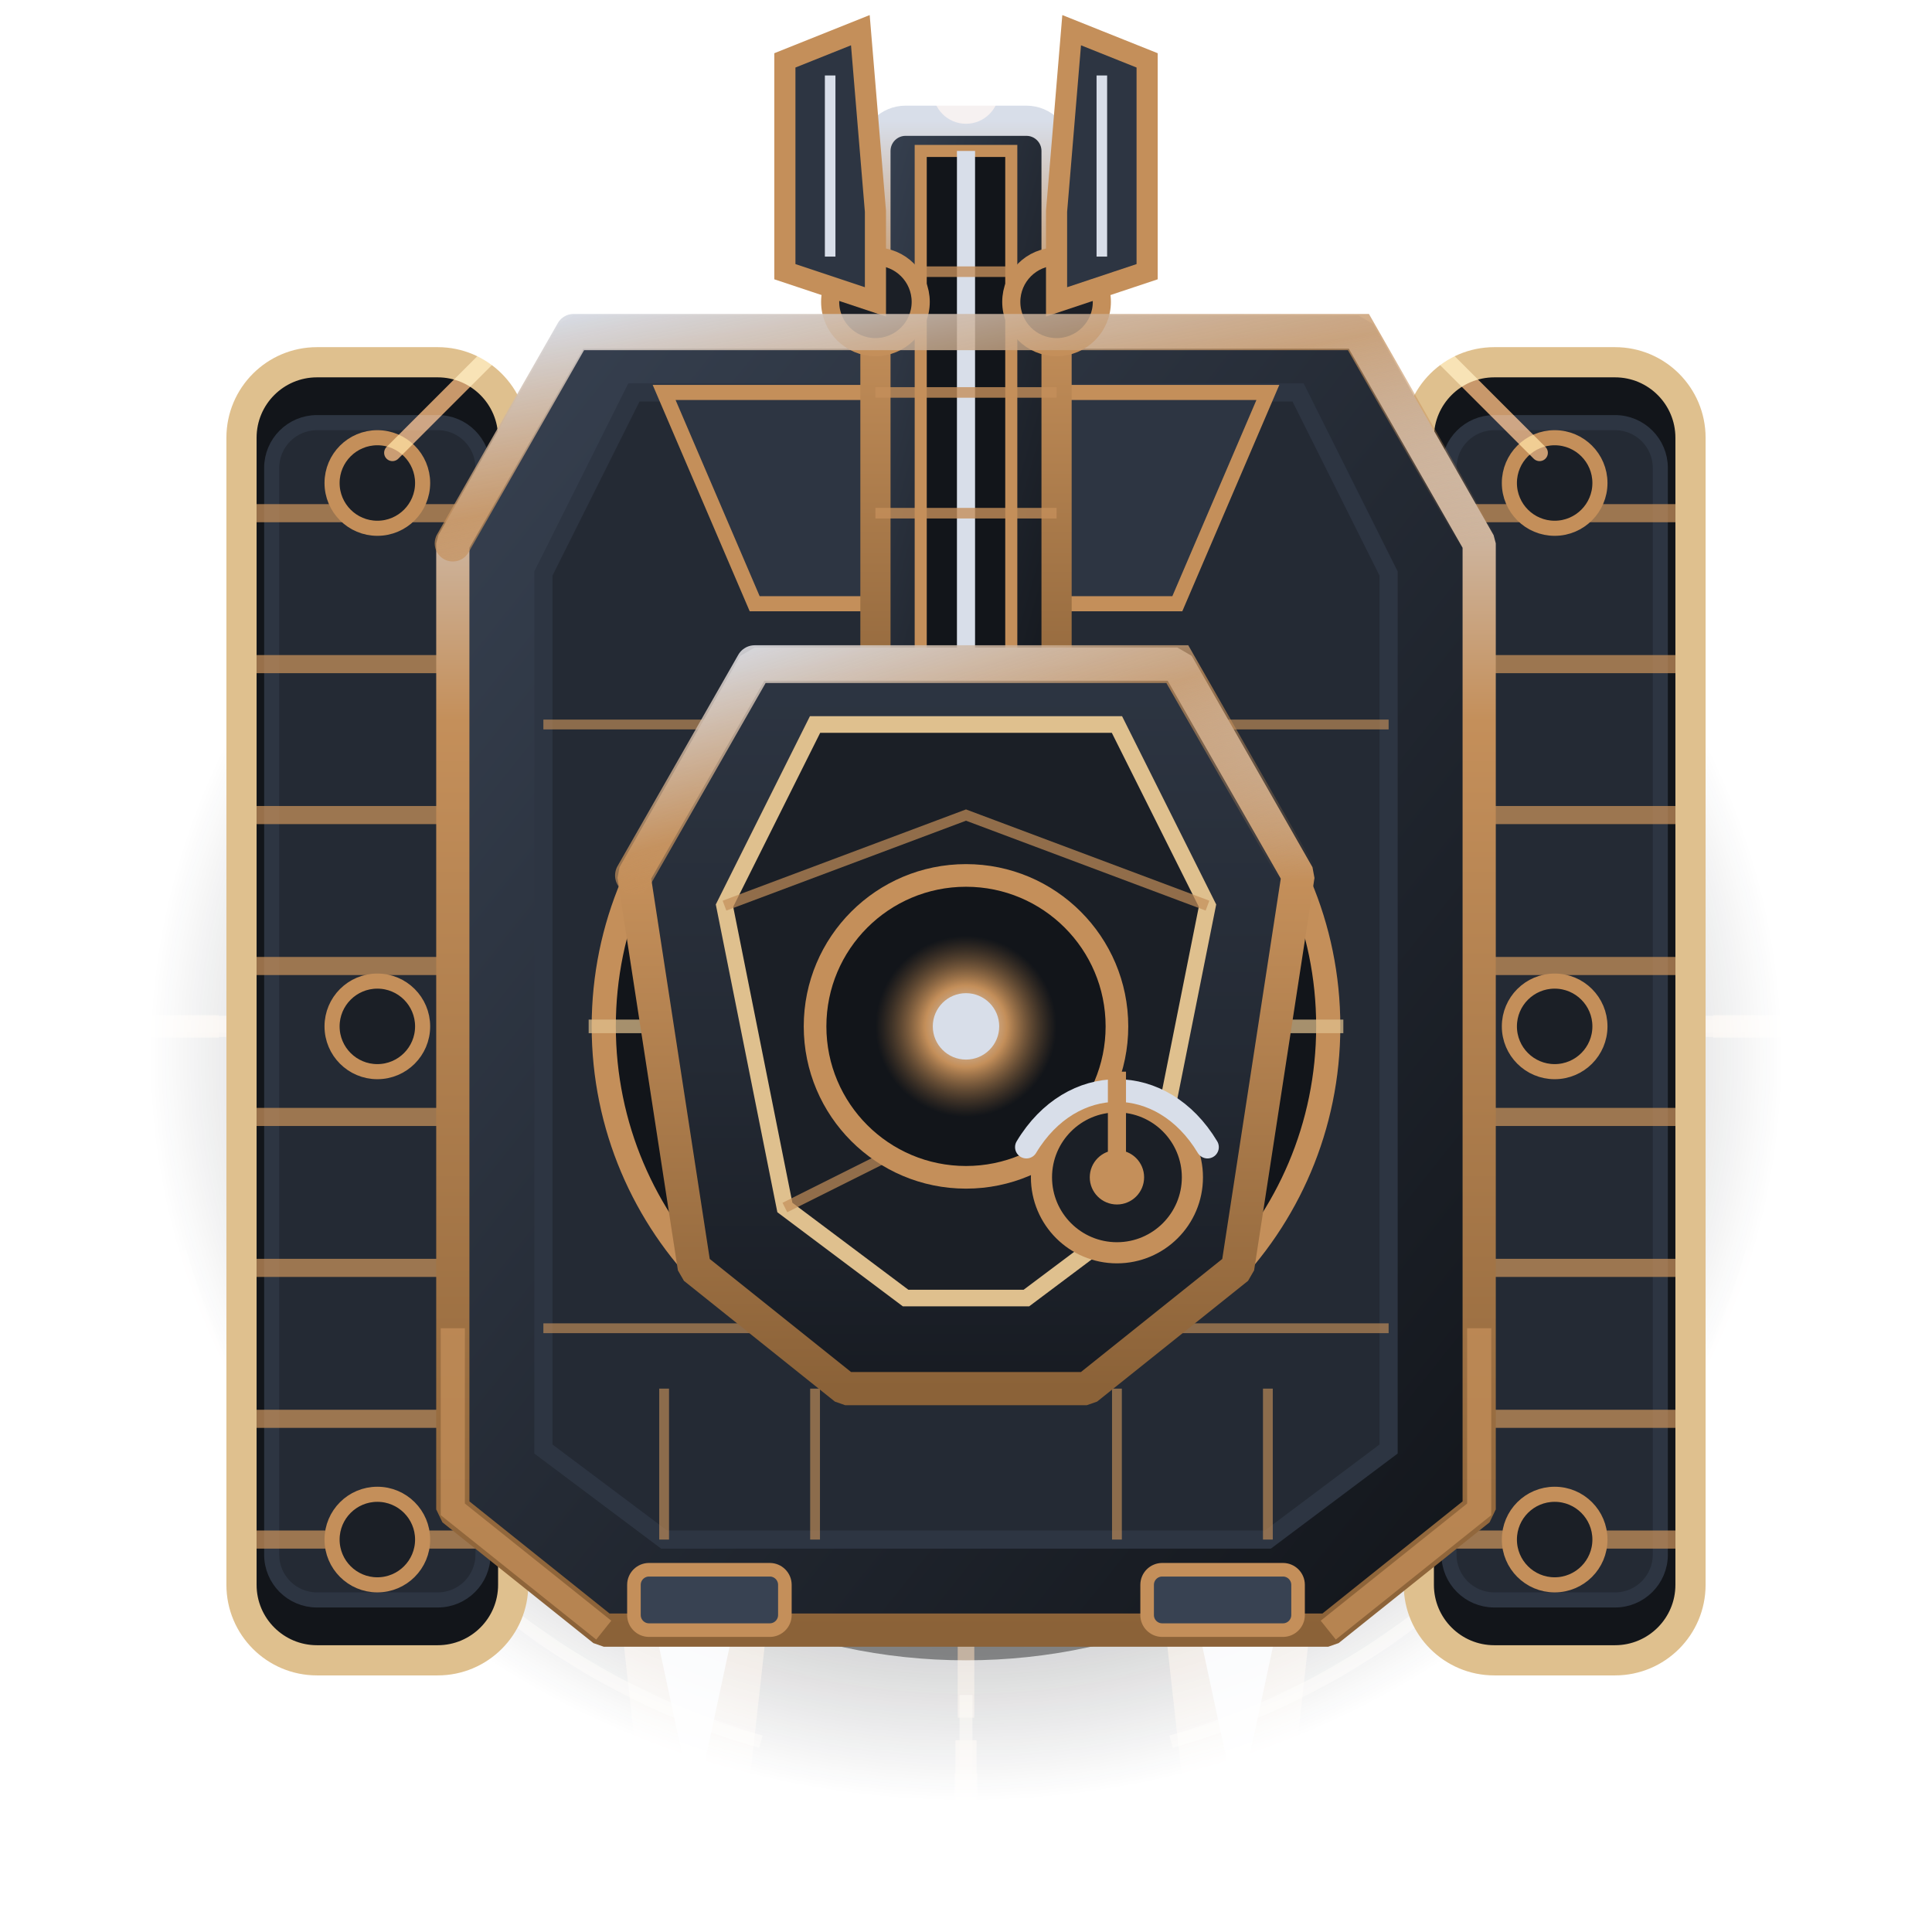
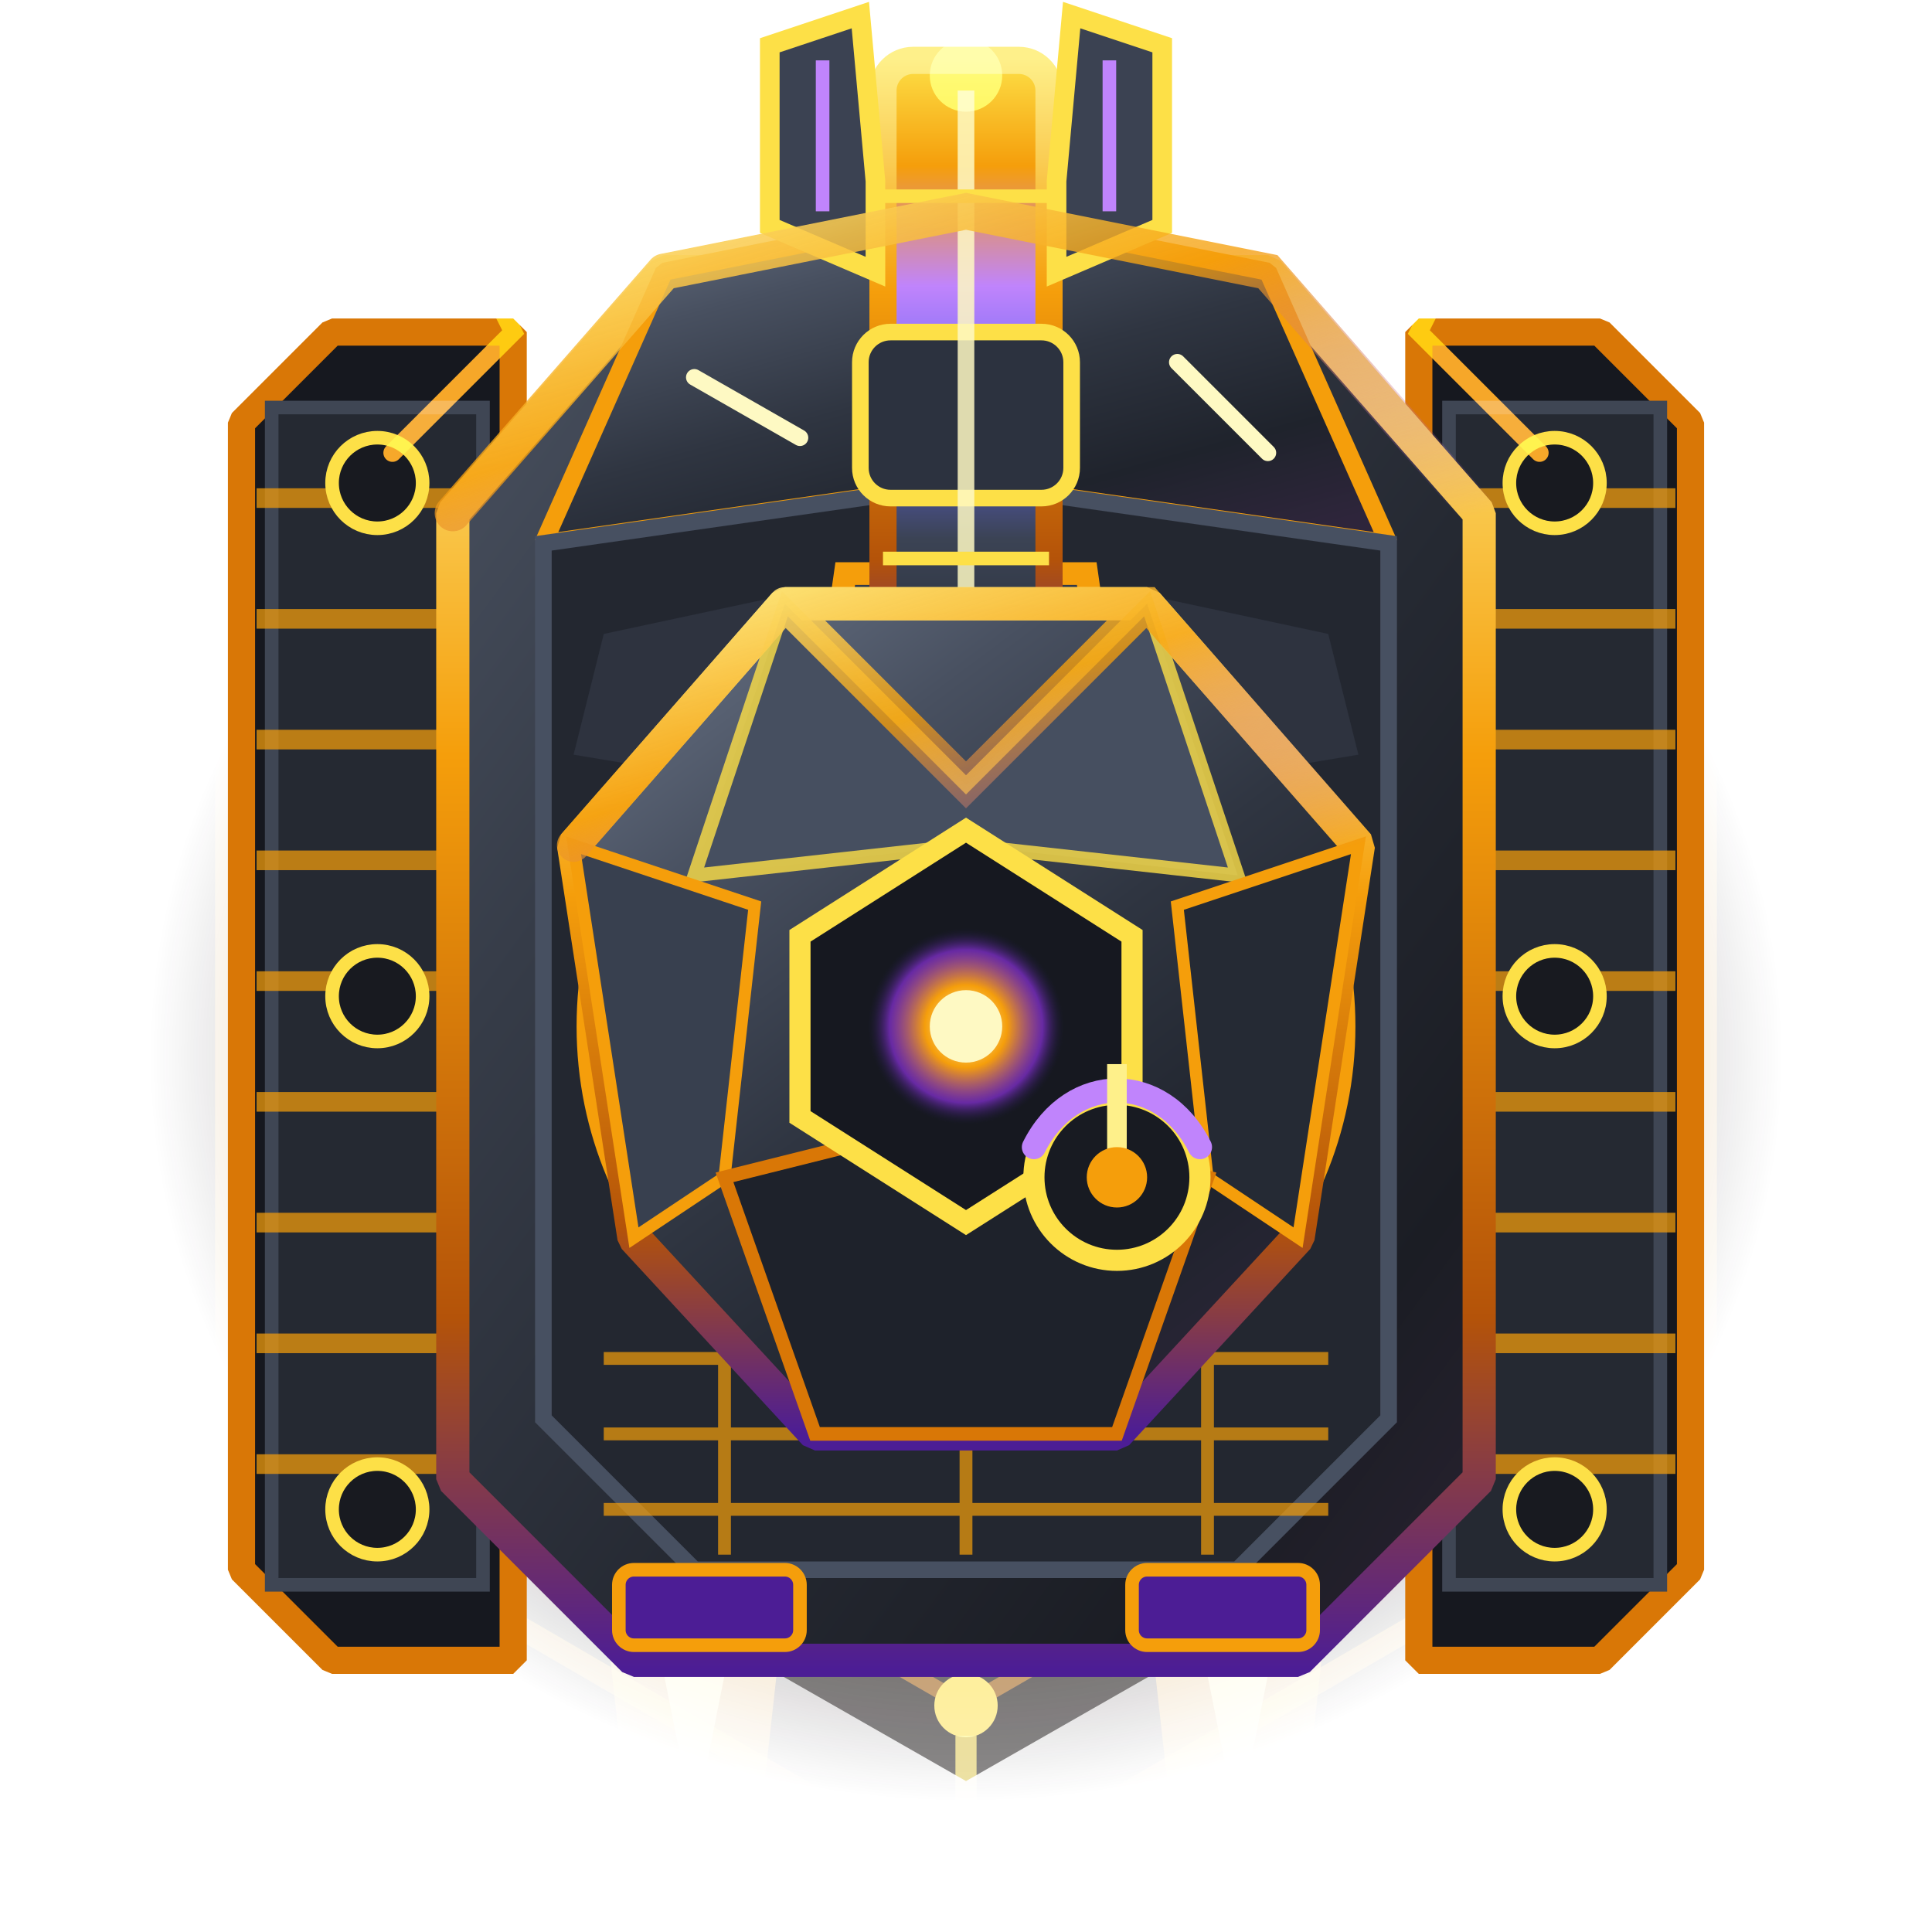
<svg xmlns="http://www.w3.org/2000/svg" viewBox="0 0 128 128" fill="none" data-rig-id="player-tank-p1-rig" data-root-anchor="64,68" data-has-aura="true">
  <defs>
    <radialGradient id="p1-shadow-grad" cx="50%" cy="50%" r="50%">
-       <stop offset="0%" stop-color="#12151a" stop-opacity="0.72" />
-       <stop offset="62%" stop-color="#171b22" stop-opacity="0.34" />
-       <stop offset="100%" stop-color="#171b22" stop-opacity="0" />
+       <stop offset="0%" stop-color="#0d0b0e" stop-opacity="0.82" />
+       <stop offset="60%" stop-color="#18141a" stop-opacity="0.42" />
+       <stop offset="100%" stop-color="#18141a" stop-opacity="0" />
    </radialGradient>
    <radialGradient id="p1-aura-field" cx="50%" cy="50%" r="50%">
-       <stop offset="0%" stop-color="#c48f5a" stop-opacity="0.28" />
-       <stop offset="58%" stop-color="#8b6238" stop-opacity="0.12" />
-       <stop offset="100%" stop-color="#171b22" stop-opacity="0" />
+       <stop offset="0%" stop-color="#f59e0b" stop-opacity="0.34" />
+       <stop offset="52%" stop-color="#d97706" stop-opacity="0.15" />
+       <stop offset="100%" stop-color="#141215" stop-opacity="0" />
    </radialGradient>
-     <linearGradient id="p1-hull-obsidian" x1="0%" y1="0%" x2="100%" y2="100%">
-       <stop offset="0%" stop-color="#384252" />
-       <stop offset="50%" stop-color="#242a34" />
-       <stop offset="100%" stop-color="#12151a" />
+     <linearGradient id="p1-forged-carbon" x1="0%" y1="0%" x2="100%" y2="100%">
+       <stop offset="0%" stop-color="#4b5362" />
+       <stop offset="28%" stop-color="#363c48" />
+       <stop offset="58%" stop-color="#252932" />
+       <stop offset="82%" stop-color="#1b1d24" />
+       <stop offset="100%" stop-color="#2a2232" />
    </linearGradient>
-     <linearGradient id="p1-turret-armor" x1="0%" y1="0%" x2="0%" y2="100%">
-       <stop offset="0%" stop-color="#2d3542" />
-       <stop offset="55%" stop-color="#242a34" />
-       <stop offset="100%" stop-color="#171b22" />
+     <linearGradient id="p1-titanium-facet" x1="15%" y1="0%" x2="85%" y2="100%">
+       <stop offset="0%" stop-color="#646e80" />
+       <stop offset="22%" stop-color="#485060" />
+       <stop offset="50%" stop-color="#2f3541" />
+       <stop offset="78%" stop-color="#1f232c" />
+       <stop offset="100%" stop-color="#2e253b" />
    </linearGradient>
-     <linearGradient id="p1-cyan-edge" x1="0%" y1="0%" x2="0%" y2="100%">
-       <stop offset="0%" stop-color="#d8dee9" />
-       <stop offset="30%" stop-color="#c48f5a" />
-       <stop offset="100%" stop-color="#8b6238" />
+     <linearGradient id="p1-barrel-heat-blue" x1="0%" y1="0%" x2="0%" y2="100%">
+       <stop offset="0%" stop-color="#fde047" />
+       <stop offset="16%" stop-color="#f59e0b" />
+       <stop offset="34%" stop-color="#c084fc" />
+       <stop offset="52%" stop-color="#6366f1" />
+       <stop offset="72%" stop-color="#3b4354" />
+       <stop offset="100%" stop-color="#232730" />
+     </linearGradient>
+     <linearGradient id="p1-magma-edge" x1="0%" y1="0%" x2="0%" y2="100%">
+       <stop offset="0%" stop-color="#fef08a" />
+       <stop offset="35%" stop-color="#f59e0b" />
+       <stop offset="75%" stop-color="#b45309" />
+       <stop offset="100%" stop-color="#4c1d95" />
    </linearGradient>
    <linearGradient id="p1-rim-glow" x1="0%" y1="0%" x2="100%" y2="100%">
-       <stop offset="0%" stop-color="#d8dee9" stop-opacity="0.95" />
-       <stop offset="45%" stop-color="#c48f5a" stop-opacity="0.75" />
-       <stop offset="100%" stop-color="#c48f5a" stop-opacity="0" />
+       <stop offset="0%" stop-color="#fef08a" stop-opacity="0.95" />
+       <stop offset="45%" stop-color="#f59e0b" stop-opacity="0.78" />
+       <stop offset="100%" stop-color="#a855f7" stop-opacity="0" />
    </linearGradient>
    <radialGradient id="p1-core-glow" cx="50%" cy="50%" r="50%">
-       <stop offset="0%" stop-color="#d8dee9" />
-       <stop offset="45%" stop-color="#c48f5a" />
-       <stop offset="100%" stop-color="#8b6238" stop-opacity="0" />
+       <stop offset="0%" stop-color="#fef9c3" />
+       <stop offset="42%" stop-color="#f59e0b" />
+       <stop offset="78%" stop-color="#9333ea" stop-opacity="0.65" />
+       <stop offset="100%" stop-color="#1e1b4b" stop-opacity="0" />
    </radialGradient>
  </defs>
  <g id="part-shadow-cast" data-pivot="64,70" data-parent="root" data-z-index="1" data-blend="multiply" style="mix-blend-mode: multiply">
    <ellipse cx="64" cy="70" rx="54" ry="50" fill="url(#p1-shadow-grad)" />
-     <ellipse cx="64" cy="68" rx="40" ry="42" fill="#12151a" fill-opacity="0.45" />
+     <polygon points="64,18 106,42 106,94 64,118 22,94 22,42" fill="#0d0b0e" fill-opacity="0.48" />
  </g>
  <g id="part-aura-ring-outer" data-pivot="64,68" data-parent="root" data-z-index="4" data-blend="screen" data-motion="spin-cw" style="mix-blend-mode: screen">
    <circle cx="64" cy="68" r="58" fill="url(#p1-aura-field)" />
-     <path fill="none" stroke="#c48f5a" stroke-width="1.5" stroke-opacity="0.72" d="M116.39,83.02 A54.5,54.5 0 0,1 79.02,120.39 M48.98,120.39 A54.5,54.5 0 0,1 11.61,83.02 M11.61,52.98 A54.5,54.5 0 0,1 48.98,15.61 M79.02,15.61 A54.5,54.5 0 0,1 116.39,52.98 M64,9.5 L64,18.5 M64,117.5 L64,126.5 M5.5,68 L14.5,68 M113.5,68 L122.5,68" stroke-linejoin="bevel" />
-     <path fill="none" stroke="#dfc08e" stroke-width="0.85" stroke-opacity="0.58" d="M111.39,81.59 A49.3,49.3 0 0,1 77.59,115.39 M50.41,115.39 A49.3,49.3 0 0,1 16.61,81.59 M16.61,54.41 A49.3,49.3 0 0,1 50.41,20.61 M77.59,20.61 A49.3,49.3 0 0,1 111.39,54.41 M64,14.7 L64,23.7 M64,112.3 L64,121.3 M10.7,68 L19.7,68 M108.3,68 L117.3,68" stroke-linejoin="bevel" />
-     <line x1="111.3" y1="68" x2="120.5" y2="68" stroke="#c48f5a" stroke-width="1.4" stroke-opacity="0.8" />
-     <line x1="97.4" y1="101.4" x2="104" y2="108" stroke="#c48f5a" stroke-width="1.4" stroke-opacity="0.8" />
-     <line x1="64" y1="115.3" x2="64" y2="124.5" stroke="#c48f5a" stroke-width="1.4" stroke-opacity="0.8" />
-     <line x1="30.6" y1="101.4" x2="24" y2="108" stroke="#c48f5a" stroke-width="1.4" stroke-opacity="0.8" />
-     <line x1="16.7" y1="68" x2="7.5" y2="68" stroke="#c48f5a" stroke-width="1.4" stroke-opacity="0.8" />
-     <line x1="30.6" y1="34.6" x2="24" y2="28" stroke="#c48f5a" stroke-width="1.4" stroke-opacity="0.8" />
-     <line x1="64" y1="20.7" x2="64" y2="11.5" stroke="#c48f5a" stroke-width="1.4" stroke-opacity="0.8" />
-     <line x1="97.4" y1="34.6" x2="104" y2="28" stroke="#c48f5a" stroke-width="1.4" stroke-opacity="0.8" />
-     <rect x="100.3" y="104.3" width="4.4" height="4.4" fill="#c48f5a" stroke="#12151a" stroke-width="0.7" />
-     <rect x="23.3" y="104.3" width="4.4" height="4.4" fill="#c48f5a" stroke="#12151a" stroke-width="0.7" />
-     <rect x="23.3" y="27.3" width="4.4" height="4.4" fill="#c48f5a" stroke="#12151a" stroke-width="0.7" />
-     <rect x="100.3" y="27.3" width="4.4" height="4.4" fill="#c48f5a" stroke="#12151a" stroke-width="0.7" />
+     <polygon points="64,11 113,39.5 113,96.5 64,125 15,96.5 15,39.5" fill="none" stroke="#f59e0b" stroke-width="1.5" stroke-opacity="0.76" stroke-linejoin="bevel" />
+     <path d="M64,11 L64,21 M113,39.5 L104,44.5 M113,96.5 L104,91.5 M64,125 L64,115 M15,96.5 L24,91.5 M15,39.5 L24,44.5" stroke="#fde047" stroke-width="1.4" stroke-opacity="0.85" />
+     <polygon points="61,9 67,9 64,15" fill="#fde047" />
+     <polygon points="61,127 67,127 64,121" fill="#f59e0b" />
  </g>
  <g id="part-aura-ring-inner" data-pivot="64,68" data-parent="root" data-z-index="5" data-blend="screen" data-motion="spin-ccw" style="mix-blend-mode: screen">
-     <path fill="none" stroke="#c48f5a" stroke-width="1.1" stroke-opacity="0.68" d="M104.18,79.52 A41.8,41.8 0 0,1 75.52,108.18 M52.48,108.18 A41.8,41.8 0 0,1 23.82,79.52 M23.82,56.48 A41.8,41.8 0 0,1 52.48,27.82 M75.52,27.82 A41.8,41.8 0 0,1 104.18,56.48 M64,22.2 L64,31.2 M64,104.8 L64,113.8 M18.2,68 L27.2,68 M100.8,68 L109.8,68" stroke-linejoin="bevel" />
-     <circle cx="105.8" cy="68" r="2.0" fill="#c48f5a" stroke="#12151a" stroke-width="0.65" />
-     <circle cx="84.9" cy="104.2" r="2.0" fill="#c48f5a" stroke="#12151a" stroke-width="0.65" />
-     <circle cx="43.1" cy="104.2" r="2.0" fill="#c48f5a" stroke="#12151a" stroke-width="0.65" />
-     <circle cx="22.2" cy="68" r="2.0" fill="#c48f5a" stroke="#12151a" stroke-width="0.65" />
-     <circle cx="43.1" cy="31.8" r="2.0" fill="#c48f5a" stroke="#12151a" stroke-width="0.65" />
-     <circle cx="84.9" cy="31.8" r="2.0" fill="#c48f5a" stroke="#12151a" stroke-width="0.65" />
+     <polygon points="64,23 103,45.5 103,90.5 64,113 25,90.5 25,45.5" fill="none" stroke="#d97706" stroke-width="1.1" stroke-opacity="0.68" />
+     <circle cx="64" cy="23" r="2.1" fill="#fde047" />
+     <circle cx="103" cy="45.5" r="2.1" fill="#f59e0b" />
+     <circle cx="103" cy="90.5" r="2.1" fill="#f59e0b" />
+     <circle cx="64" cy="113" r="2.1" fill="#fde047" />
+     <circle cx="25" cy="90.5" r="2.1" fill="#f59e0b" />
+     <circle cx="25" cy="45.5" r="2.1" fill="#f59e0b" />
  </g>
  <g id="part-light-cone-main" data-pivot="64,50" data-parent="part-turret-body" data-z-index="8" data-blend="screen" style="mix-blend-mode: screen">
-     <polygon points="64,50 40,4 88,4" fill="url(#p1-aura-field)" opacity="0.65" />
-     <line x1="64" y1="48" x2="64" y2="4" stroke="#c48f5a" stroke-width="0.7" stroke-opacity="0.6" />
+     <polygon points="64,50 42,4 86,4" fill="url(#p1-aura-field)" opacity="0.68" />
+     <line x1="64" y1="48" x2="64" y2="4" stroke="#fde047" stroke-width="0.85" stroke-opacity="0.75" />
  </g>
  <g id="part-exhaust-plume-L" data-pivot="46,108" data-parent="part-hull-chassis" data-z-index="10" data-blend="screen" data-motion="scale-pulse" style="mix-blend-mode: screen">
-     <polygon points="41,106 51,106 49,124 46,126 43,124" fill="#c48f5a" fill-opacity="0.75" />
-     <polygon points="43,106 49,106 46,120" fill="#d8dee9" />
+     <polygon points="40,106 52,106 50,124 46,127 42,124" fill="#f59e0b" fill-opacity="0.82" />
+     <polygon points="43,106 49,106 46,121" fill="#fef08a" />
  </g>
  <g id="part-exhaust-plume-R" data-pivot="82,108" data-parent="part-hull-chassis" data-z-index="10" data-blend="screen" data-motion="scale-pulse" style="mix-blend-mode: screen">
-     <polygon points="77,106 87,106 85,124 82,126 79,124" fill="#c48f5a" fill-opacity="0.75" />
-     <polygon points="79,106 85,106 82,120" fill="#d8dee9" />
+     <polygon points="76,106 88,106 86,124 82,127 78,124" fill="#f59e0b" fill-opacity="0.82" />
+     <polygon points="79,106 85,106 82,121" fill="#fef08a" />
  </g>
  <g id="part-track-left" data-pivot="26,68" data-parent="part-hull-chassis" data-z-index="15" data-blend="normal" data-motion="scroll-uv-left">
-     <rect x="16" y="24" width="18" height="86" rx="5" fill="#12151a" stroke="#dfc08e" stroke-width="2.0" />
-     <rect x="18" y="28" width="14" height="78" rx="3" fill="#242a34" stroke="#2d3542" stroke-width="1.0" />
-     <path d="M17 34 H33 M17 44 H33 M17 54 H33 M17 64 H33 M17 74 H33 M17 84 H33 M17 94 H33 M17 102 H33" stroke="#c48f5a" stroke-width="1.2" stroke-opacity="0.75" />
-     <circle cx="25" cy="32" r="3" fill="#1b1f26" stroke="#c48f5a" stroke-width="1.0" />
-     <circle cx="25" cy="68" r="3" fill="#1b1f26" stroke="#c48f5a" stroke-width="1.0" />
-     <circle cx="25" cy="102" r="3" fill="#1b1f26" stroke="#c48f5a" stroke-width="1.0" />
+     <polygon points="16,28 22,22 34,22 34,110 22,110 16,104" fill="#16181f" stroke="#d97706" stroke-width="1.8" stroke-linejoin="bevel" />
+     <rect x="18" y="27" width="14" height="78" fill="#252932" stroke="#3f4654" stroke-width="0.9" />
+     <path d="M17 33 H33 M17 41 H33 M17 49 H33 M17 57 H33 M17 65 H33 M17 73 H33 M17 81 H33 M17 89 H33 M17 97 H33" stroke="#f59e0b" stroke-width="1.3" stroke-opacity="0.72" />
+     <circle cx="25" cy="32" r="3" fill="#181a20" stroke="#fde047" stroke-width="0.9" />
+     <circle cx="25" cy="66" r="3" fill="#181a20" stroke="#fde047" stroke-width="0.9" />
+     <circle cx="25" cy="100" r="3" fill="#181a20" stroke="#fde047" stroke-width="0.9" />
  </g>
  <g id="part-track-right" data-pivot="102,68" data-parent="part-hull-chassis" data-z-index="15" data-blend="normal" data-motion="scroll-uv-right">
-     <rect x="94" y="24" width="18" height="86" rx="5" fill="#12151a" stroke="#dfc08e" stroke-width="2.0" />
-     <rect x="96" y="28" width="14" height="78" rx="3" fill="#242a34" stroke="#2d3542" stroke-width="1.0" />
-     <path d="M95 34 H111 M95 44 H111 M95 54 H111 M95 64 H111 M95 74 H111 M95 84 H111 M95 94 H111 M95 102 H111" stroke="#c48f5a" stroke-width="1.2" stroke-opacity="0.75" />
-     <circle cx="103" cy="32" r="3" fill="#1b1f26" stroke="#c48f5a" stroke-width="1.0" />
-     <circle cx="103" cy="68" r="3" fill="#1b1f26" stroke="#c48f5a" stroke-width="1.0" />
-     <circle cx="103" cy="102" r="3" fill="#1b1f26" stroke="#c48f5a" stroke-width="1.0" />
+     <polygon points="94,22 106,22 112,28 112,104 106,110 94,110" fill="#16181f" stroke="#d97706" stroke-width="1.8" stroke-linejoin="bevel" />
+     <rect x="96" y="27" width="14" height="78" fill="#252932" stroke="#3f4654" stroke-width="0.9" />
+     <path d="M95 33 H111 M95 41 H111 M95 49 H111 M95 57 H111 M95 65 H111 M95 73 H111 M95 81 H111 M95 89 H111 M95 97 H111" stroke="#f59e0b" stroke-width="1.3" stroke-opacity="0.72" />
+     <circle cx="103" cy="32" r="3" fill="#181a20" stroke="#fde047" stroke-width="0.9" />
+     <circle cx="103" cy="66" r="3" fill="#181a20" stroke="#fde047" stroke-width="0.9" />
+     <circle cx="103" cy="100" r="3" fill="#181a20" stroke="#fde047" stroke-width="0.9" />
  </g>
  <g id="part-hull-chassis" data-pivot="64,68" data-parent="root" data-z-index="25" data-blend="normal">
-     <polygon points="38,22 90,22 98,36 98,100 88,108 40,108 30,100 30,36" fill="url(#p1-hull-obsidian)" stroke="url(#p1-cyan-edge)" stroke-width="2.2" stroke-linejoin="bevel" />
-     <polygon points="42,26 86,26 92,38 92,96 84,102 44,102 36,96 36,38" fill="#242a34" stroke="#2d3542" stroke-width="1.2" />
-     <polygon points="44,26 84,26 78,40 50,40" fill="#2d3542" stroke="#c48f5a" stroke-width="1.0" />
-     <path d="M36 48 H92 M36 88 H92 M44 92 V102 M54 92 V102 M74 92 V102 M84 92 V102" stroke="#c48f5a" stroke-width="0.65" stroke-opacity="0.65" />
-     <rect x="42" y="104" width="10" height="4" rx="1" fill="#384252" stroke="#c48f5a" stroke-width="0.9" />
-     <rect x="76" y="104" width="10" height="4" rx="1" fill="#384252" stroke="#c48f5a" stroke-width="0.9" />
-     <circle cx="52" cy="58" r="1.5" fill="#c48f5a" stroke="#12151a" stroke-width="0.6" />
-     <circle cx="76" cy="58" r="1.5" fill="#c48f5a" stroke="#12151a" stroke-width="0.6" />
-     <circle cx="52" cy="78" r="1.5" fill="#c48f5a" stroke="#12151a" stroke-width="0.6" />
-     <circle cx="76" cy="78" r="1.5" fill="#c48f5a" stroke="#12151a" stroke-width="0.6" />
+     <polygon points="44,18 84,18 98,34 98,98 86,110 42,110 30,98 30,34" fill="url(#p1-forged-carbon)" stroke="url(#p1-magma-edge)" stroke-width="2.2" stroke-linejoin="bevel" />
+     <polygon points="44,18 64,14 84,18 92,36 64,32 36,36" fill="url(#p1-titanium-facet)" stroke="#f59e0b" stroke-width="1.2" stroke-linejoin="bevel" />
+     <polygon points="36,36 64,32 92,36 92,94 82,104 46,104 36,94" fill="#232730" stroke="#475061" stroke-width="1.1" />
+     <polygon points="40,42 54,39 50,52 38,50" fill="#313744" opacity="0.75" />
+     <polygon points="88,42 74,39 78,52 90,50" fill="#313744" opacity="0.75" />
+     <path d="M40 90 H88 M40 95 H88 M40 100 H88 M48 88 V103 M64 88 V103 M80 88 V103" stroke="#f59e0b" stroke-width="0.85" stroke-opacity="0.7" />
+     <rect x="41" y="104" width="12" height="5" rx="1" fill="#4c1d95" stroke="#f59e0b" stroke-width="0.9" />
+     <rect x="75" y="104" width="12" height="5" rx="1" fill="#4c1d95" stroke="#f59e0b" stroke-width="0.9" />
  </g>
  <g id="part-turret-ring" data-pivot="64,68" data-parent="part-hull-chassis" data-z-index="30" data-blend="normal">
-     <circle cx="64" cy="68" r="24" fill="#12151a" stroke="#c48f5a" stroke-width="1.6" />
-     <path fill="#1b1f26" stroke="#dfc08e" stroke-width="0.9" stroke-opacity="0.72" d="M84.19,73.79 A21,21 0 0,1 69.79,88.19 M58.21,88.19 A21,21 0 0,1 43.81,73.79 M43.81,62.21 A21,21 0 0,1 58.21,47.81 M69.79,47.81 A21,21 0 0,1 84.19,62.21 M64,43 L64,52 M64,84 L64,93 M39,68 L48,68 M80,68 L89,68" stroke-linejoin="bevel" />
+     <circle cx="64" cy="68" r="25" fill="#14161c" stroke="#f59e0b" stroke-width="1.6" />
+     <circle cx="64" cy="68" r="21.5" fill="#1d2028" stroke="#fde047" stroke-width="0.9" stroke-opacity="0.75" />
  </g>
  <g id="part-barrel-main" data-pivot="64,50" data-parent="part-turret-body" data-z-index="35" data-blend="normal" data-motion="recoil-y">
-     <circle cx="64" cy="50" r="8" fill="#1b1f26" stroke="#c48f5a" stroke-width="1.6" />
-     <rect x="58" y="8" width="12" height="42" rx="2" fill="url(#p1-hull-obsidian)" stroke="url(#p1-cyan-edge)" stroke-width="2.0" />
-     <rect x="61" y="10" width="6" height="36" fill="#12151a" stroke="#c48f5a" stroke-width="0.8" />
-     <line x1="64" y1="10" x2="64" y2="46" stroke="#d8dee9" stroke-width="1.2" />
-     <path d="M58 18 H70 M58 26 H70 M58 34 H70" stroke="#c48f5a" stroke-width="0.7" stroke-opacity="0.8" />
+     <polygon points="54,52 74,52 72,38 56,38" fill="#323846" stroke="#f59e0b" stroke-width="1.5" />
+     <rect x="58.5" y="4" width="11" height="44" rx="2" fill="url(#p1-barrel-heat-blue)" stroke="url(#p1-magma-edge)" stroke-width="1.8" />
+     <rect x="57" y="22" width="14" height="11" rx="2" fill="#2c323f" stroke="#fde047" stroke-width="1.1" />
+     <line x1="64" y1="6" x2="64" y2="46" stroke="#fef9c3" stroke-width="1.1" stroke-opacity="0.85" />
+     <path d="M58.5 13 H69.5 M58.5 37 H69.5" stroke="#fde047" stroke-width="0.9" />
  </g>
  <g id="part-rail-jaw-L" data-pivot="58,20" data-parent="part-barrel-main" data-z-index="38" data-blend="normal" data-motion="rotate-jaw-left">
-     <circle cx="58" cy="20" r="3" fill="#1b1f26" stroke="#c48f5a" stroke-width="1.2" />
-     <polygon points="58,20 52,18 52,4 57,2 58,14" fill="#2d3542" stroke="#c48f5a" stroke-width="1.4" />
-     <line x1="55" y1="5" x2="55" y2="17" stroke="#d8dee9" stroke-width="0.7" />
+     <polygon points="58,18 51,15 51,3 57,1 58,12" fill="#3b4252" stroke="#fde047" stroke-width="1.3" />
+     <line x1="54.5" y1="4" x2="54.5" y2="14" stroke="#c084fc" stroke-width="0.9" />
  </g>
  <g id="part-rail-jaw-R" data-pivot="70,20" data-parent="part-barrel-main" data-z-index="38" data-blend="normal" data-motion="rotate-jaw-right">
-     <circle cx="70" cy="20" r="3" fill="#1b1f26" stroke="#c48f5a" stroke-width="1.2" />
-     <polygon points="70,20 76,18 76,4 71,2 70,14" fill="#2d3542" stroke="#c48f5a" stroke-width="1.4" />
-     <line x1="73" y1="5" x2="73" y2="17" stroke="#d8dee9" stroke-width="0.7" />
+     <polygon points="70,18 77,15 77,3 71,1 70,12" fill="#3b4252" stroke="#fde047" stroke-width="1.3" />
+     <line x1="73.5" y1="4" x2="73.5" y2="14" stroke="#c084fc" stroke-width="0.9" />
  </g>
  <g id="part-turret-body" data-pivot="64,68" data-parent="part-turret-ring" data-z-index="40" data-blend="normal" data-motion="aim-rotate-360">
-     <polygon points="50,44 78,44 86,58 82,84 72,92 56,92 46,84 42,58" fill="url(#p1-turret-armor)" stroke="url(#p1-cyan-edge)" stroke-width="2.2" stroke-linejoin="bevel" />
-     <polygon points="54,48 74,48 80,60 76,80 68,86 60,86 52,80 48,60" fill="#1b1f26" stroke="#dfc08e" stroke-width="1.1" />
-     <path d="M48 60 L64 54 L80 60 M52 80 L64 74 L76 80" stroke="#c48f5a" stroke-width="0.7" stroke-opacity="0.7" />
-     <circle cx="64" cy="68" r="10" fill="#12151a" stroke="#c48f5a" stroke-width="1.5" />
-     <circle cx="64" cy="68" r="6" fill="url(#p1-core-glow)" />
-     <circle cx="64" cy="68" r="2.2" fill="#d8dee9" />
+     <polygon points="52,40 76,40 90,56 86,82 74,95 54,95 42,82 38,56" fill="url(#p1-titanium-facet)" stroke="url(#p1-magma-edge)" stroke-width="2.2" stroke-linejoin="bevel" />
+     <polygon points="52,40 64,52 76,40 82,58 64,56 46,58" fill="#464f60" stroke="#fde047" stroke-width="0.9" stroke-opacity="0.8" />
+     <polygon points="38,56 50,60 48,78 42,82" fill="#38404f" stroke="#f59e0b" stroke-width="0.8" />
+     <polygon points="90,56 78,60 80,78 86,82" fill="#252a34" stroke="#f59e0b" stroke-width="0.8" />
+     <polygon points="48,78 64,74 80,78 74,95 54,95" fill="#1e222b" stroke="#d97706" stroke-width="0.9" />
+     <polygon points="64,55 75,62 75,74 64,81 53,74 53,62" fill="#161820" stroke="#fde047" stroke-width="1.4" />
+     <circle cx="64" cy="68" r="6.5" fill="url(#p1-core-glow)" />
+     <circle cx="64" cy="68" r="2.4" fill="#fef9c3" />
  </g>
  <g id="part-light-rim-hull" data-pivot="64,68" data-parent="part-hull-chassis" data-z-index="45" data-blend="plus-lighter" style="mix-blend-mode: plus-lighter">
-     <path d="M38 22 H90 L98 36 M30 36 L38 22" stroke="url(#p1-rim-glow)" stroke-width="2.4" stroke-linecap="round" />
-     <path d="M30 88 L30 100 L40 108 M98 88 L98 100 L88 108" stroke="#c48f5a" stroke-width="1.6" stroke-opacity="0.75" />
+     <path d="M44 18 L64 14 L84 18 L98 34 M30 34 L44 18" stroke="url(#p1-rim-glow)" stroke-width="2.4" stroke-linecap="round" />
+     <path d="M46 25 L53 29 M78 24 L84 30" stroke="#fef9c3" stroke-width="1.1" stroke-linecap="round" />
  </g>
  <g id="part-light-rim-turret" data-pivot="64,68" data-parent="part-turret-body" data-z-index="46" data-blend="plus-lighter" style="mix-blend-mode: plus-lighter">
-     <path d="M50 44 H78 L86 58 M42 58 L50 44" stroke="url(#p1-rim-glow)" stroke-width="2.5" stroke-linecap="round" />
+     <path d="M52 40 H76 L90 56 M38 56 L52 40 M52 40 L64 52 L76 40" stroke="url(#p1-rim-glow)" stroke-width="2.2" stroke-linecap="round" />
  </g>
  <g id="part-radar-scanner" data-pivot="74,78" data-parent="part-turret-body" data-z-index="50" data-blend="normal" data-motion="spin-cw">
-     <circle cx="74" cy="78" r="5" fill="#1b1f26" stroke="#c48f5a" stroke-width="1.4" />
-     <path d="M68 76 C71 71 77 71 80 76" stroke="#d8dee9" stroke-width="1.5" stroke-linecap="round" />
-     <line x1="74" y1="78" x2="74" y2="71" stroke="#c48f5a" stroke-width="1.2" />
-     <circle cx="74" cy="78" r="1.8" fill="#c48f5a" />
+     <circle cx="74" cy="78" r="5.5" fill="#181b22" stroke="#fde047" stroke-width="1.4" />
+     <path d="M68.5 76 C71 71 77 71 79.5 76" stroke="#c084fc" stroke-width="1.6" stroke-linecap="round" />
+     <line x1="74" y1="78" x2="74" y2="70.5" stroke="#fef08a" stroke-width="1.3" />
+     <circle cx="74" cy="78" r="2.0" fill="#f59e0b" />
  </g>
  <g id="part-aura-corona-top" data-pivot="64,68" data-parent="root" data-z-index="65" data-blend="screen" data-motion="pulse-breathe" style="mix-blend-mode: screen">
-     <path d="M26 30 L34 22 L30 14 L42 10 M102 30 L94 22 L98 14 L86 10" stroke="#c48f5a" stroke-width="1.1" stroke-linecap="round" />
-     <circle cx="42" cy="10" r="2.0" fill="#d8dee9" />
-     <circle cx="86" cy="10" r="2.0" fill="#d8dee9" />
-     <circle cx="64" cy="6" r="2.2" fill="#c48f5a" />
+     <path d="M26 30 L34 22 L30 14 L42 10 M102 30 L94 22 L98 14 L86 10" stroke="#f59e0b" stroke-width="1.2" stroke-linecap="round" />
+     <circle cx="42" cy="10" r="2.0" fill="#fef08a" />
+     <circle cx="86" cy="10" r="2.0" fill="#fef08a" />
+     <circle cx="64" cy="5" r="2.4" fill="#fde047" />
  </g>
</svg>
